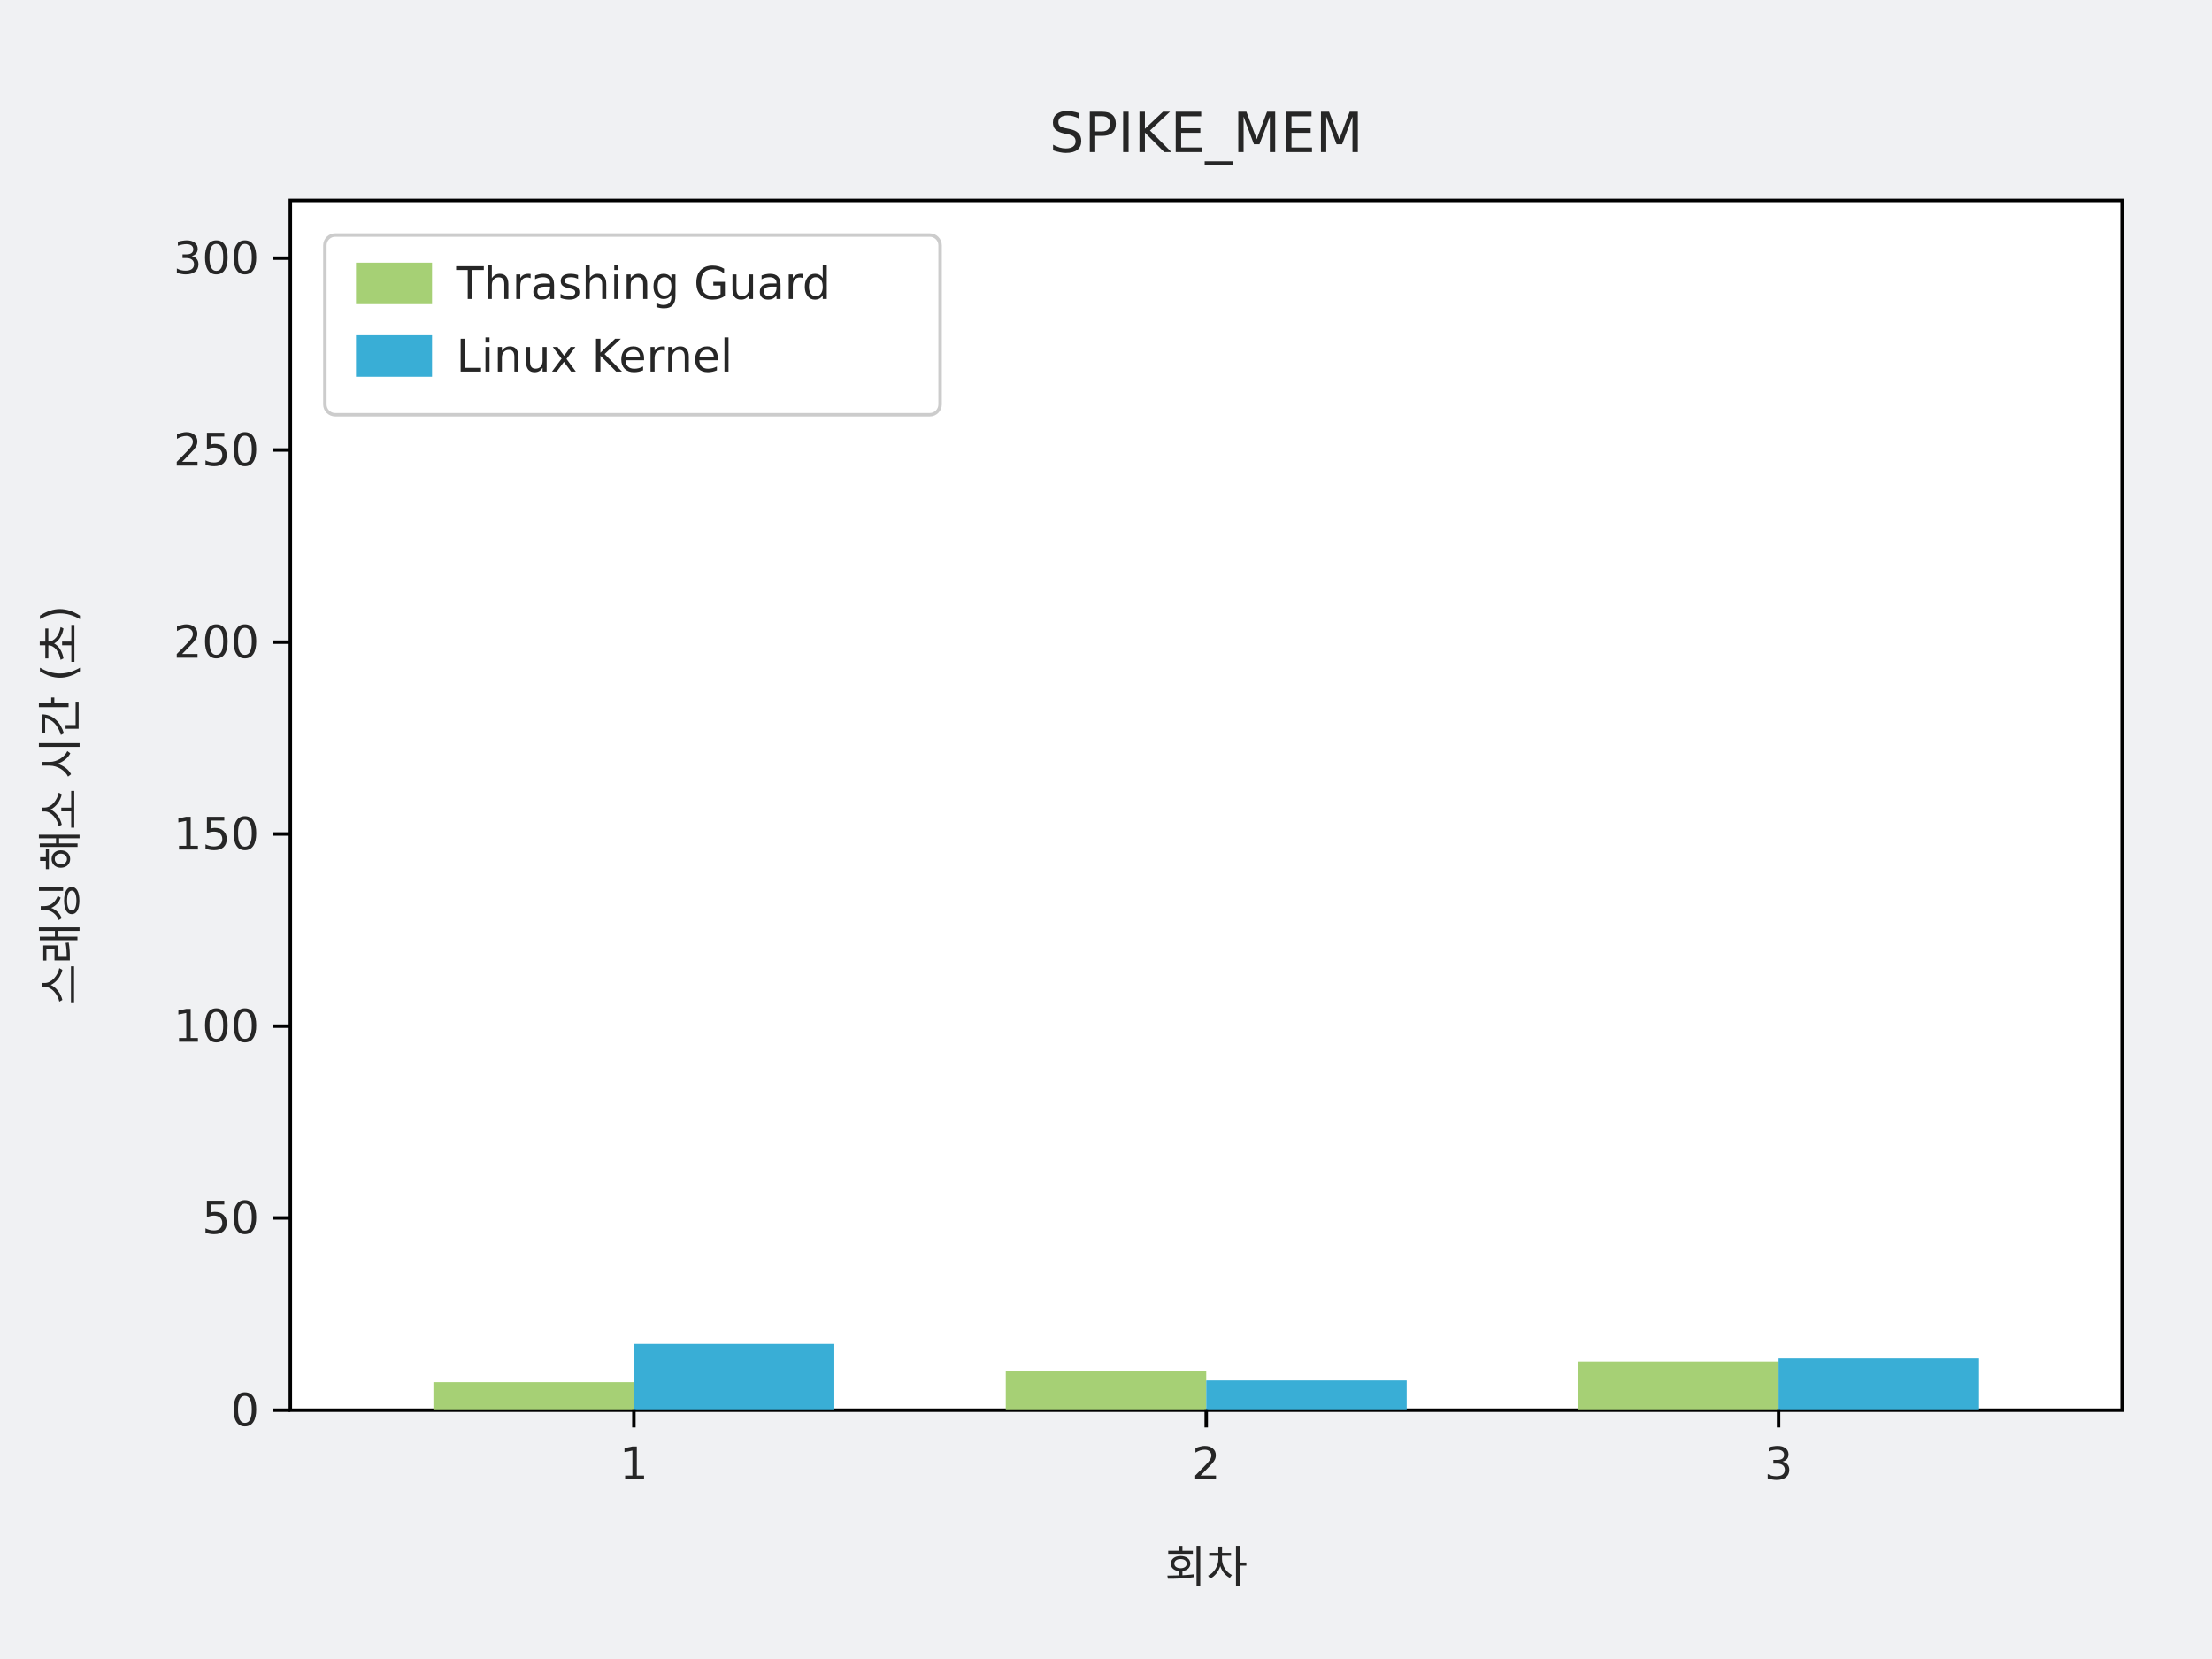
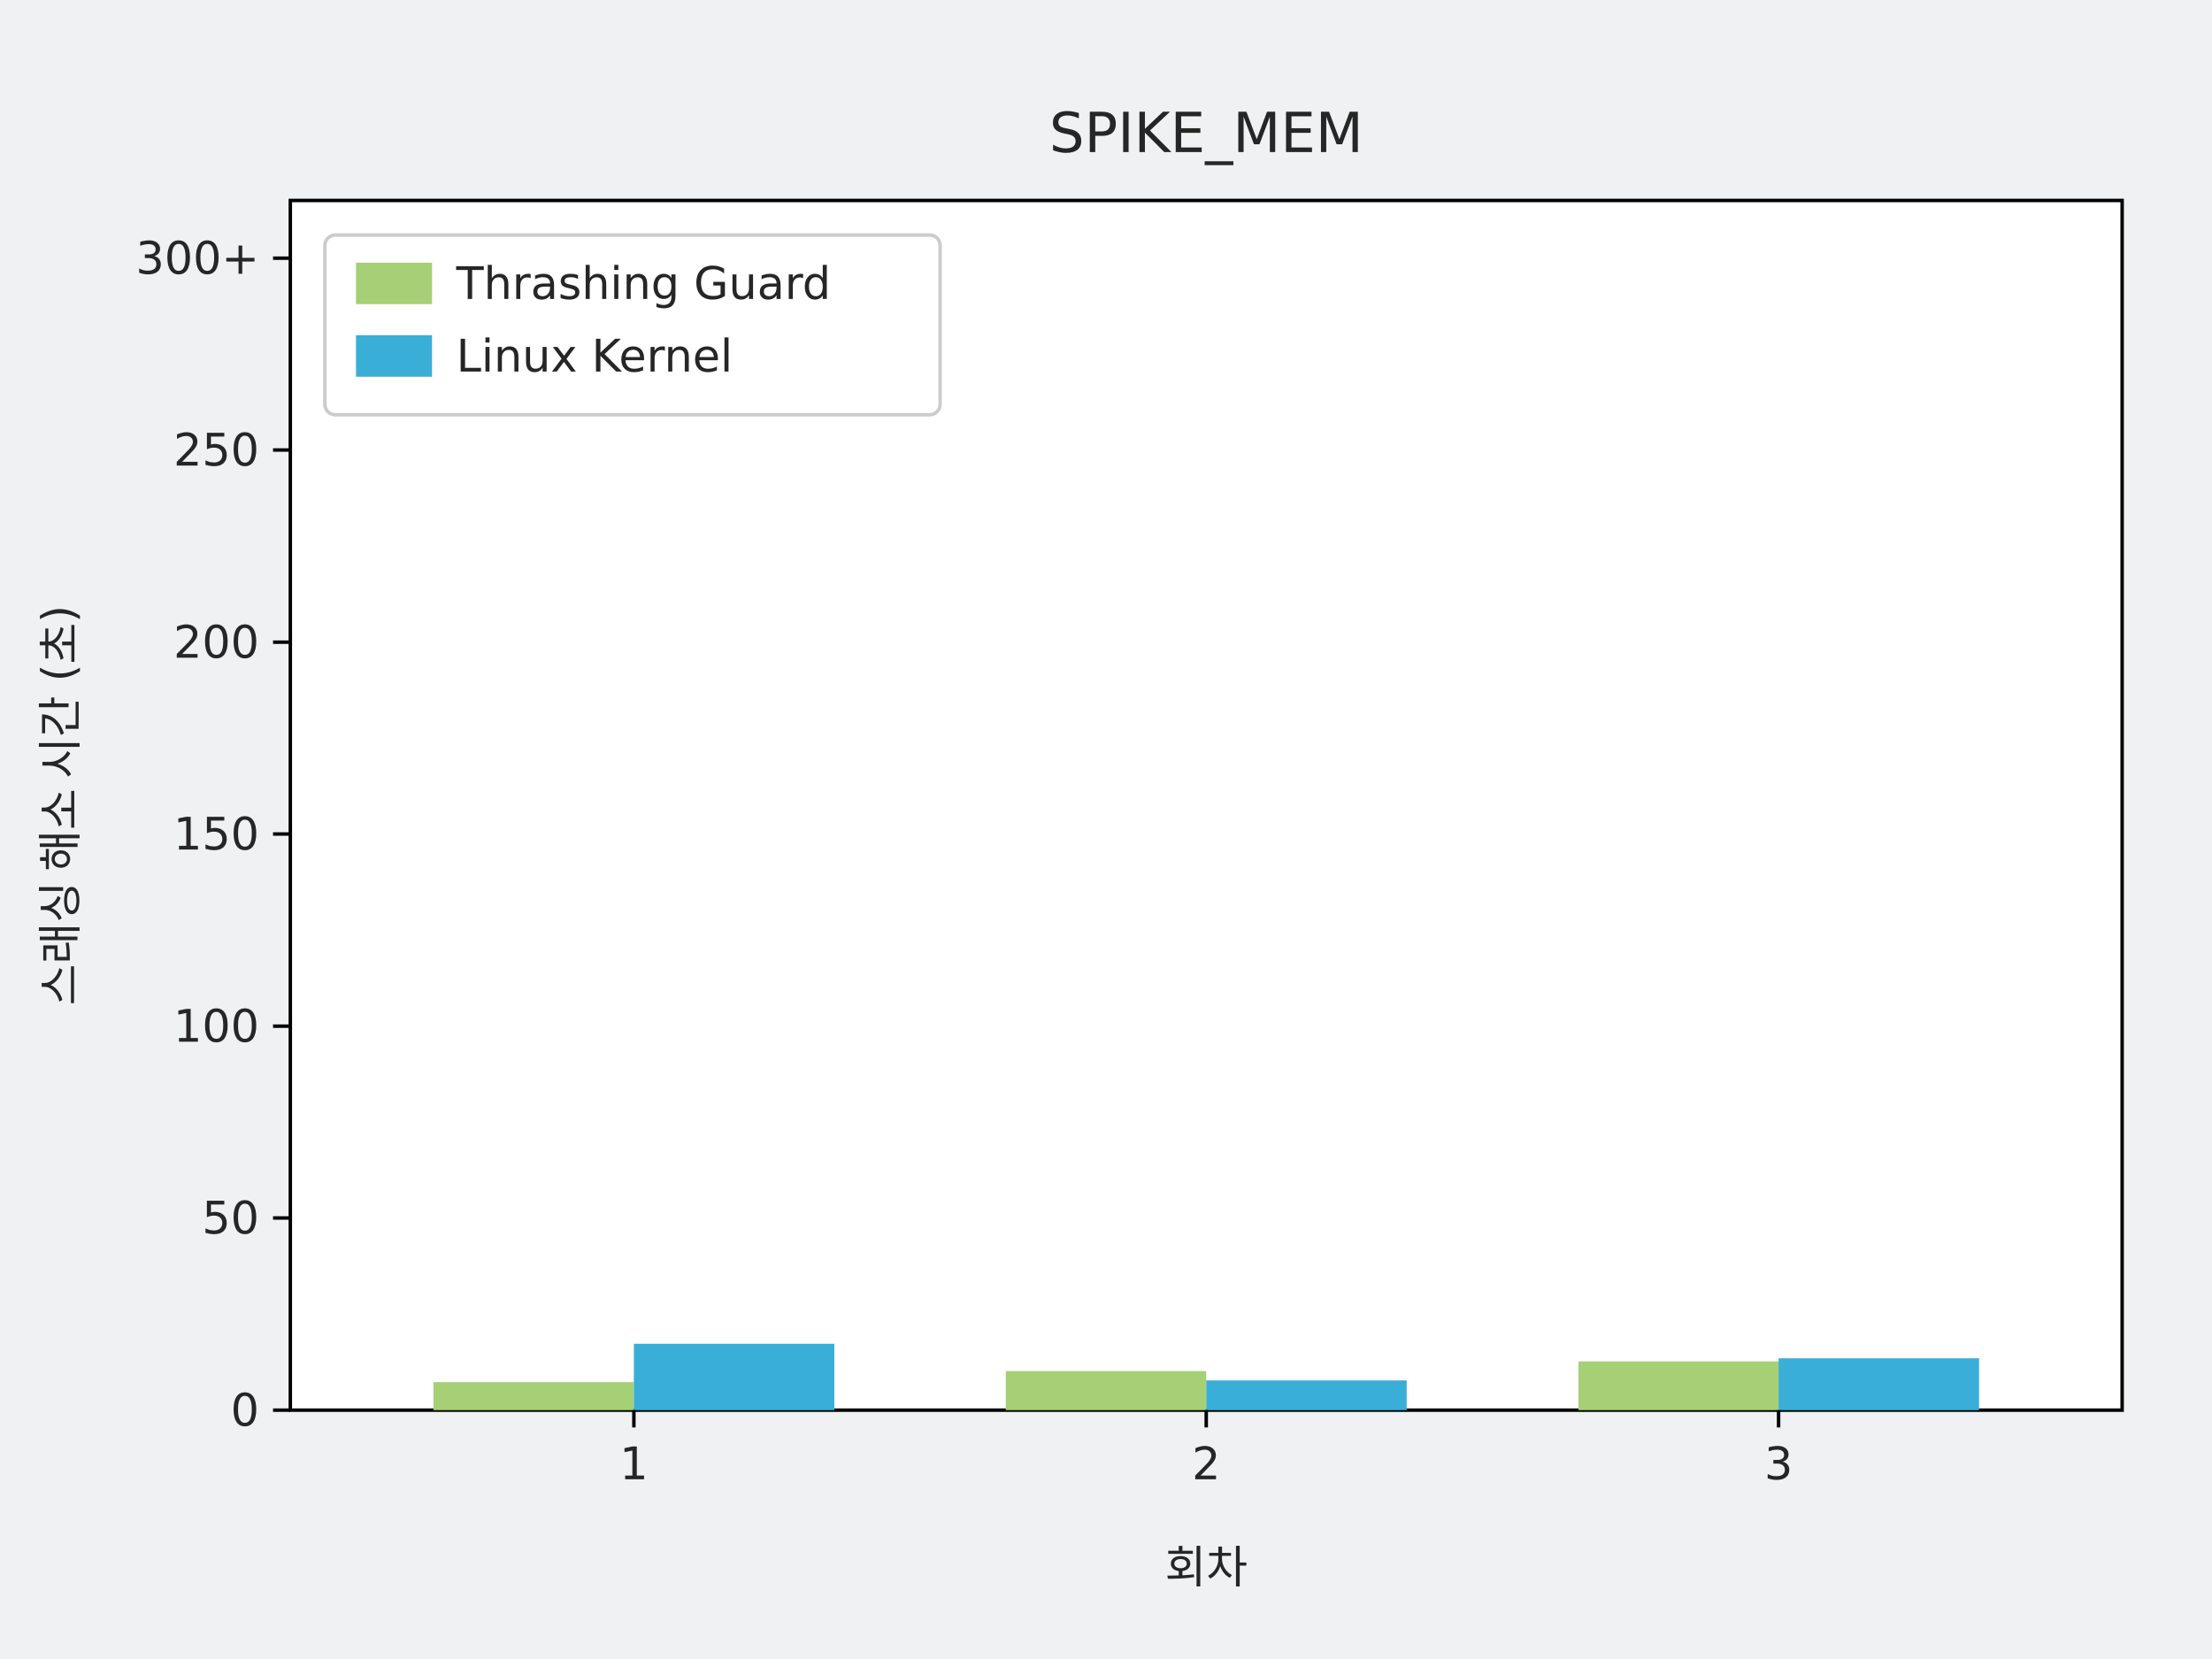
<svg xmlns="http://www.w3.org/2000/svg" viewBox="0 0 640 480" width="640" height="480" font-family="DejaVu Sans, Malgun Gothic, Noto Sans CJK KR, sans-serif" font-size="13" fill="#262626">
  <rect width="640" height="480" fill="#f0f1f3" />
  <rect x="84" y="58" width="530" height="350" fill="white" stroke="black" stroke-width="1" />
  <text x="349.0" y="44" text-anchor="middle" font-size="16">SPIKE_MEM</text>
  <line x1="79" y1="408.0" x2="84" y2="408.0" stroke="black" />
  <text x="75" y="412.5" text-anchor="end">0</text>
  <line x1="79" y1="352.4" x2="84" y2="352.4" stroke="black" />
  <text x="75" y="356.9" text-anchor="end">50</text>
  <line x1="79" y1="296.9" x2="84" y2="296.9" stroke="black" />
  <text x="75" y="301.4" text-anchor="end">100</text>
  <line x1="79" y1="241.3" x2="84" y2="241.3" stroke="black" />
  <text x="75" y="245.8" text-anchor="end">150</text>
  <line x1="79" y1="185.8" x2="84" y2="185.8" stroke="black" />
  <text x="75" y="190.3" text-anchor="end">200</text>
  <line x1="79" y1="130.2" x2="84" y2="130.2" stroke="black" />
  <text x="75" y="134.7" text-anchor="end">250</text>
  <line x1="79" y1="74.7" x2="84" y2="74.7" stroke="black" />
-   <text x="75" y="79.2" text-anchor="end">300</text>
+   <text x="75" y="79.2" text-anchor="end">300+</text>
  <rect class="bar" x="125.4" y="399.9" width="58.0" height="8.1" fill="#a6d075" />
  <rect class="bar" x="183.4" y="388.8" width="58.0" height="19.2" fill="#39aed6" />
  <line x1="183.4" y1="408" x2="183.4" y2="413" stroke="black" />
  <text x="183.4" y="428" text-anchor="middle">1</text>
  <rect class="bar" x="291.0" y="396.7" width="58.0" height="11.3" fill="#a6d075" />
  <rect class="bar" x="349.0" y="399.4" width="58.0" height="8.6" fill="#39aed6" />
  <line x1="349.0" y1="408" x2="349.0" y2="413" stroke="black" />
  <text x="349.0" y="428" text-anchor="middle">2</text>
  <rect class="bar" x="456.7" y="393.9" width="58.0" height="14.1" fill="#a6d075" />
  <rect class="bar" x="514.6" y="393.0" width="58.0" height="15.0" fill="#39aed6" />
  <line x1="514.6" y1="408" x2="514.6" y2="413" stroke="black" />
  <text x="514.6" y="428" text-anchor="middle">3</text>
  <text x="349.0" y="458" text-anchor="middle">회차</text>
  <text x="22" y="233.0" transform="rotate(-90 22 233.0)" text-anchor="middle">스래싱 해소 시간 (초)</text>
  <rect x="94" y="68" width="178" height="52" rx="3" fill="white" fill-opacity="0.8" stroke="#cccccc" />
  <rect x="103" y="76" width="22" height="12" fill="#a6d075" />
  <text x="132" y="86.5">Thrashing Guard</text>
  <rect x="103" y="97" width="22" height="12" fill="#39aed6" />
  <text x="132" y="107.5">Linux Kernel</text>
</svg>
